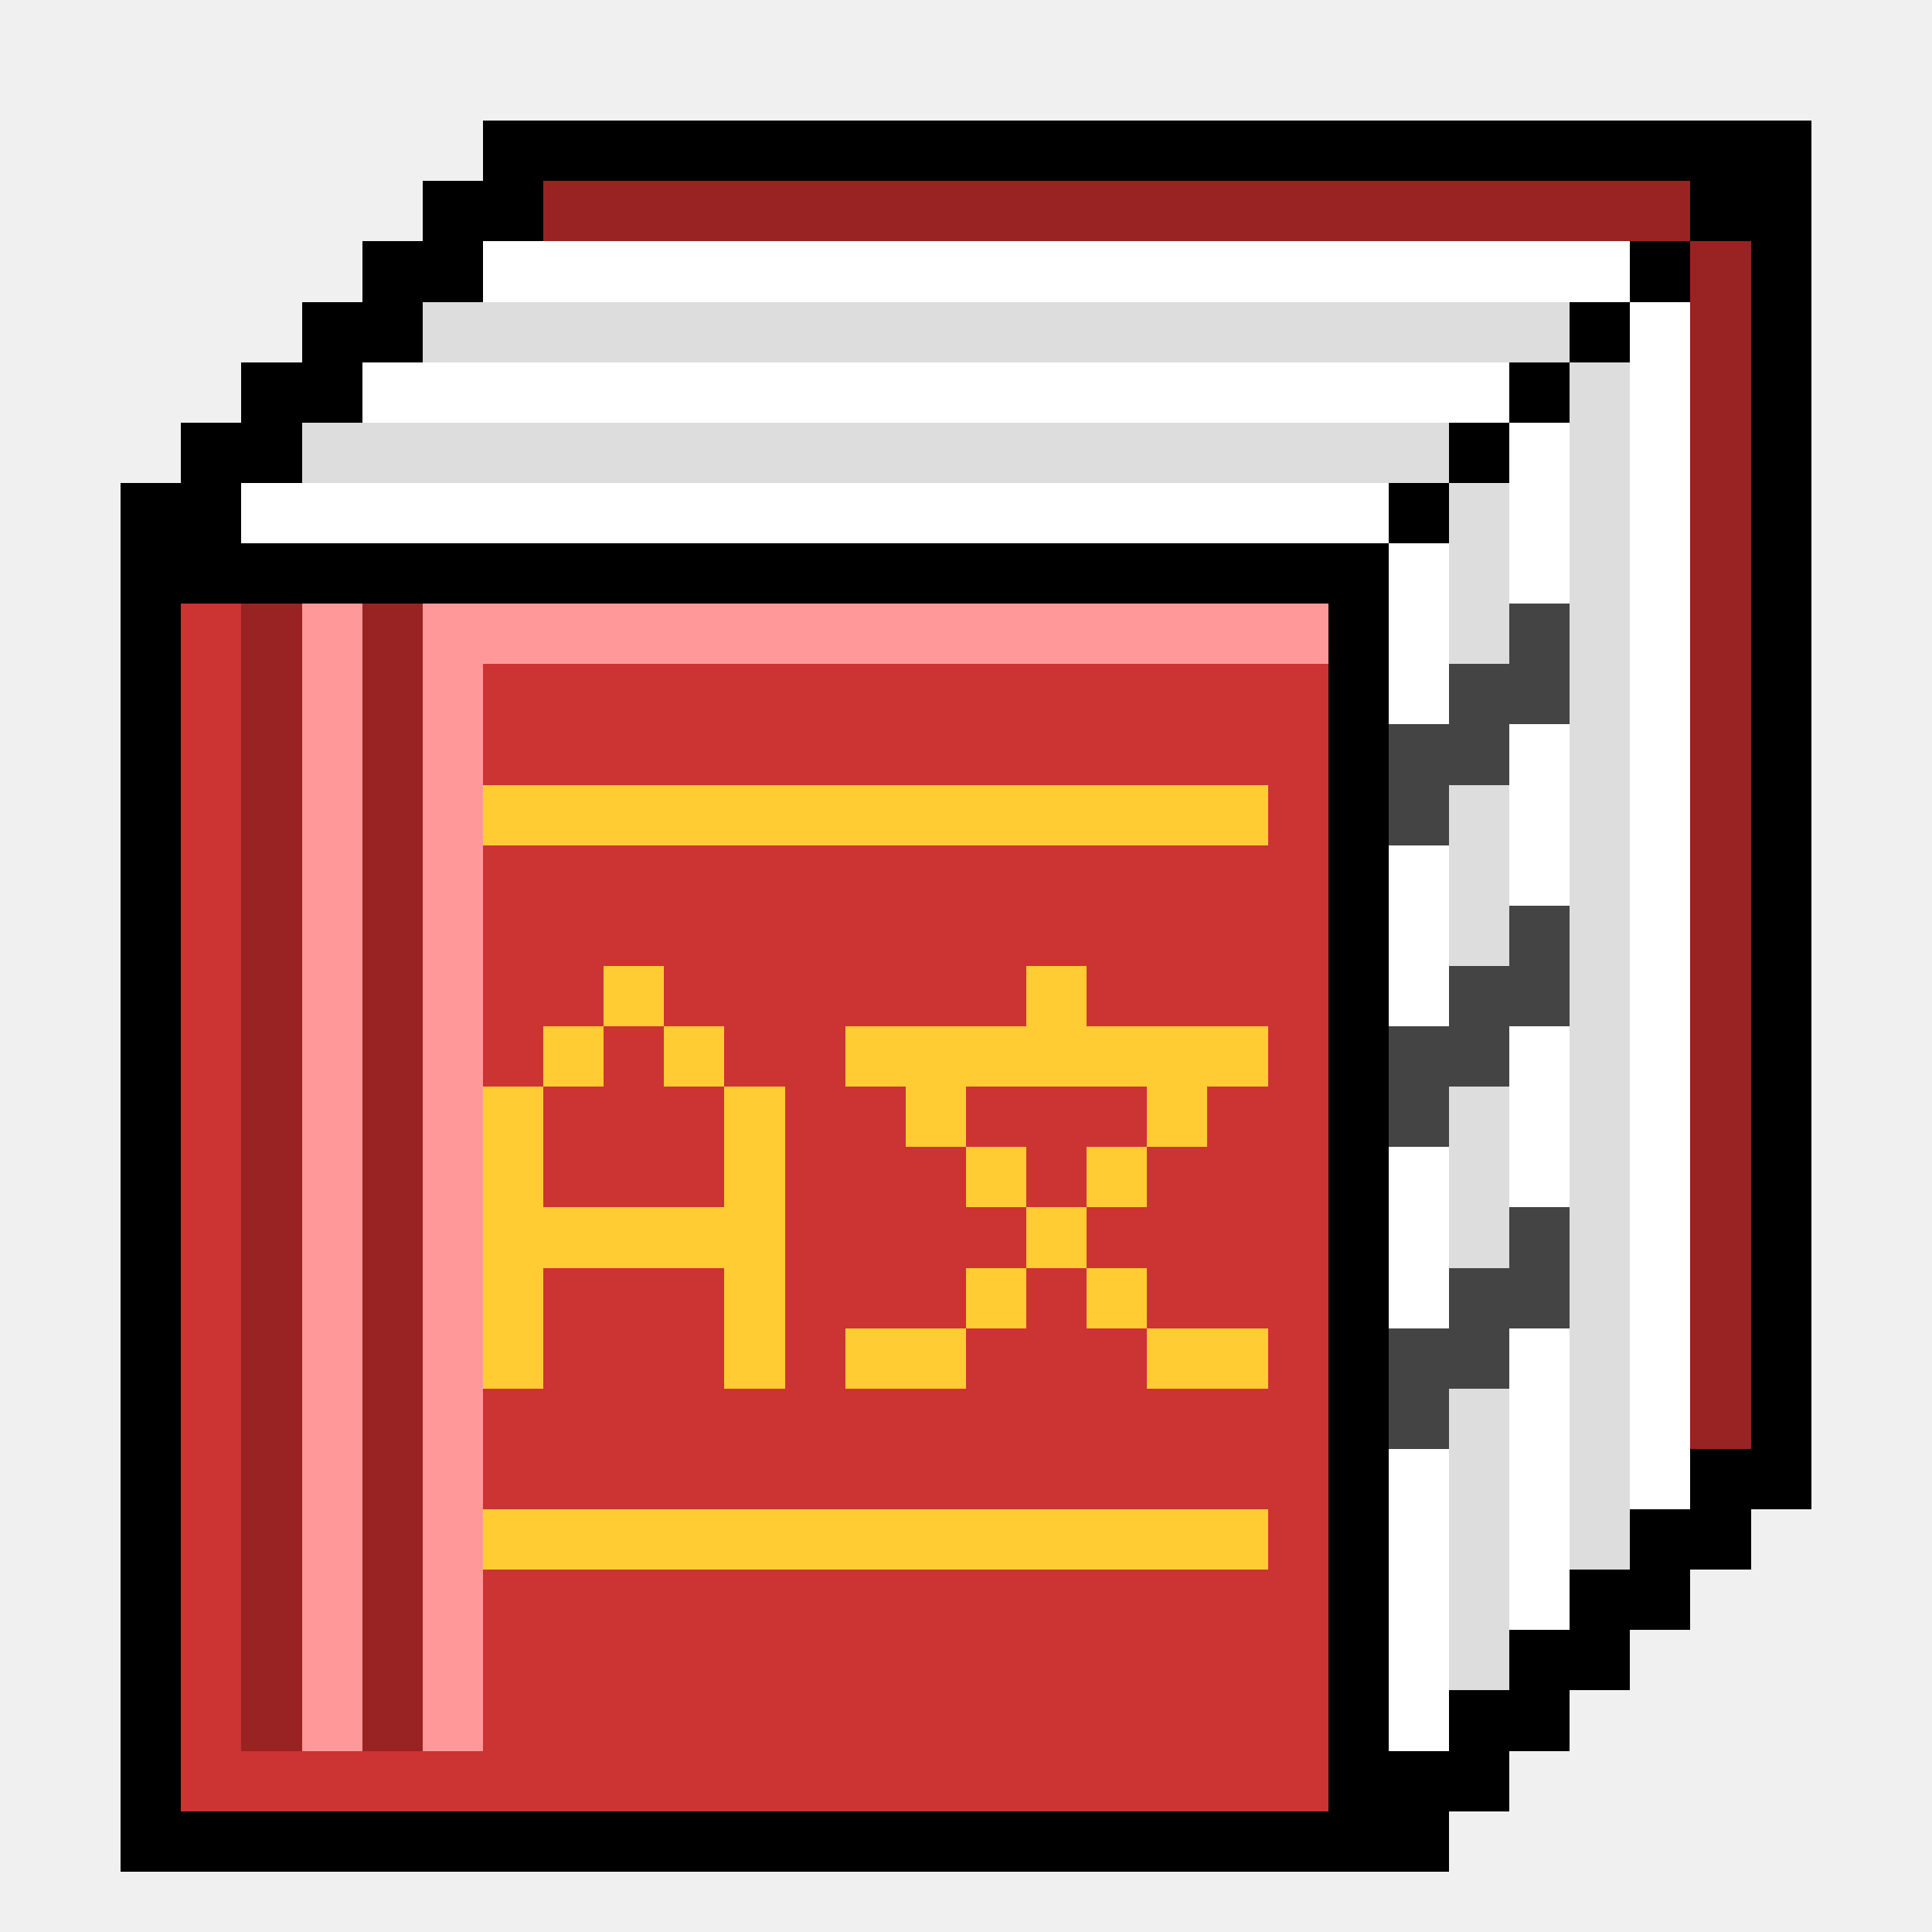
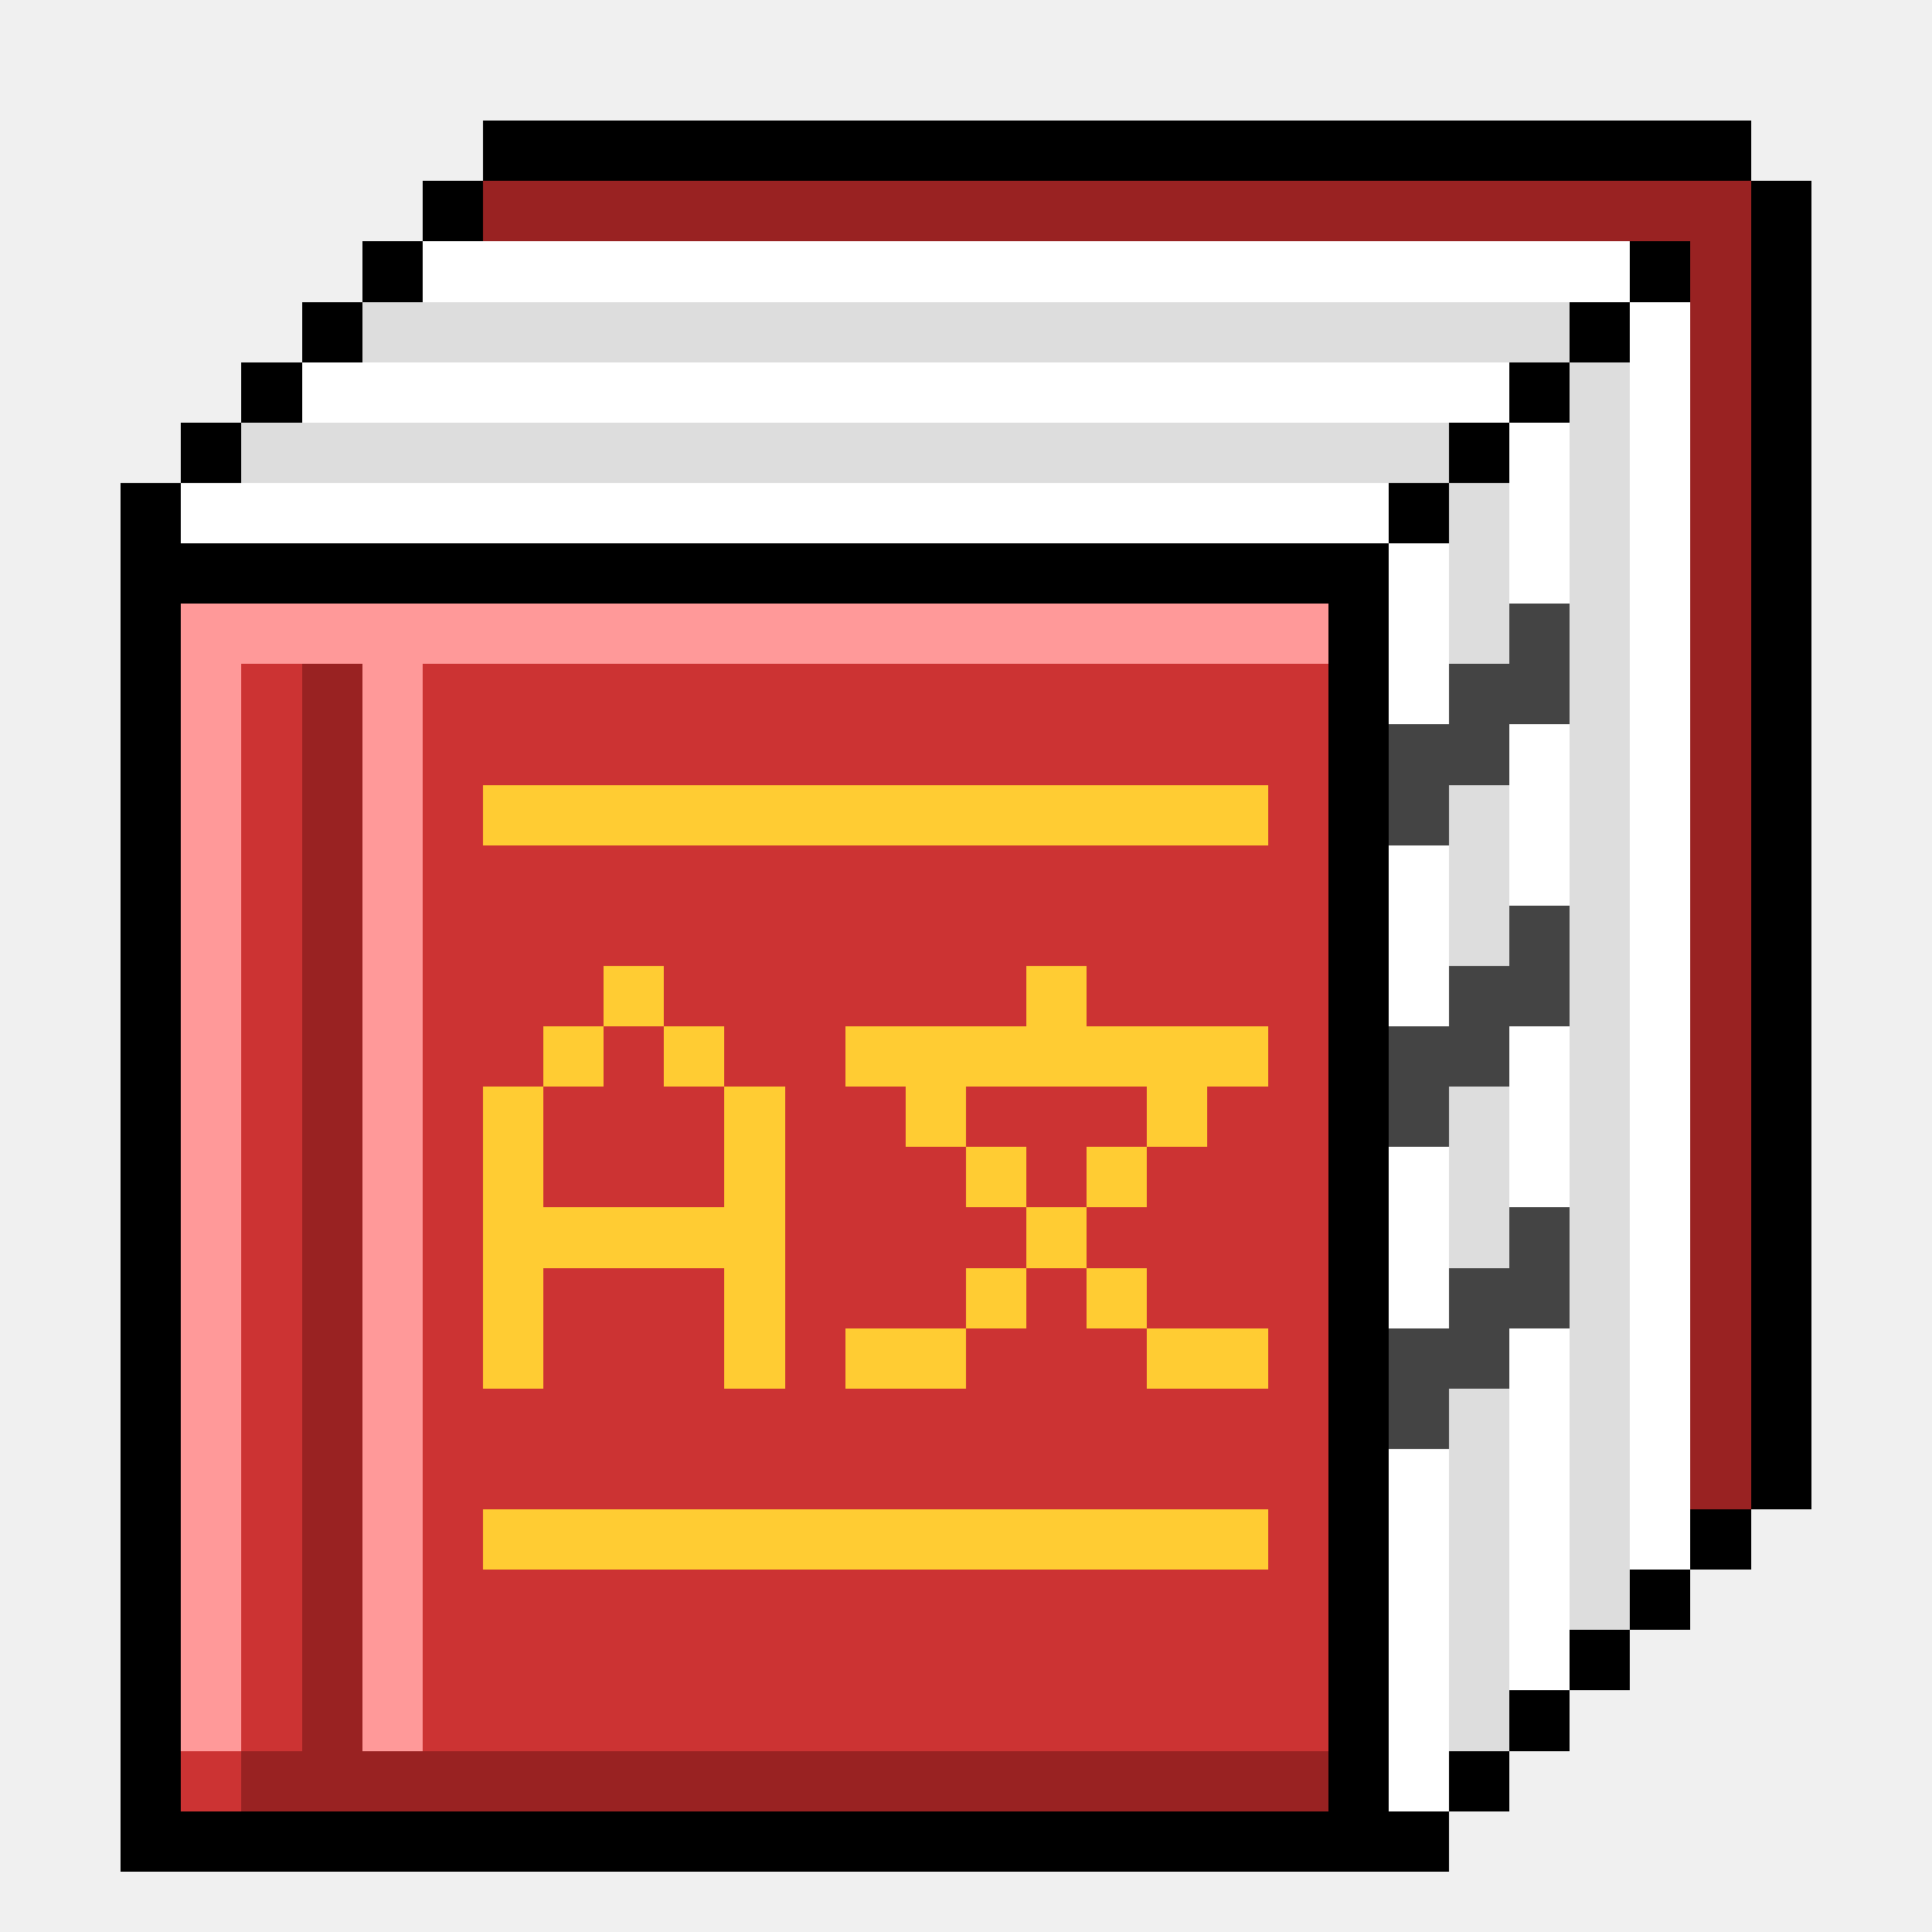
<svg xmlns="http://www.w3.org/2000/svg" width="32" height="32" viewBox="0 0 32 32" shape-rendering="crispEdges">
-   <path fill="#992222" d="M9 3h19v1h-19z M28 4h1v1h-1z M28 5h1v1h-1z M28 6h1v1h-1z M28 7h1v1h-1z M28 8h1v1h-1z M28 9h1v1h-1z M4 10h1v1h-1z M6 10h1v1h-1z M28 10h1v1h-1z M4 11h1v1h-1z M6 11h1v1h-1z M28 11h1v1h-1z M4 12h1v1h-1z M6 12h1v1h-1z M28 12h1v1h-1z M4 13h1v1h-1z M6 13h1v1h-1z M28 13h1v1h-1z M4 14h1v1h-1z M6 14h1v1h-1z M28 14h1v1h-1z M4 15h1v1h-1z M6 15h1v1h-1z M28 15h1v1h-1z M4 16h1v1h-1z M6 16h1v1h-1z M28 16h1v1h-1z M4 17h1v1h-1z M6 17h1v1h-1z M28 17h1v1h-1z M4 18h1v1h-1z M6 18h1v1h-1z M28 18h1v1h-1z M4 19h1v1h-1z M6 19h1v1h-1z M28 19h1v1h-1z M4 20h1v1h-1z M6 20h1v1h-1z M28 20h1v1h-1z M4 21h1v1h-1z M6 21h1v1h-1z M28 21h1v1h-1z M4 22h1v1h-1z M6 22h1v1h-1z M28 22h1v1h-1z M4 23h1v1h-1z M6 23h1v1h-1z M28 23h1v1h-1z M4 24h1v1h-1z M6 24h1v1h-1z M4 25h1v1h-1z M6 25h1v1h-1z M4 26h1v1h-1z M6 26h1v1h-1z M4 27h1v1h-1z M6 27h1v1h-1z M4 28h1v1h-1z M6 28h1v1h-1z" />
-   <path fill="#ffffff" d="M8 4h19v1h-19z M27 5h1v1h-1z M6 6h19v1h-19z M27 6h1v1h-1z M25 7h1v1h-1z M27 7h1v1h-1z M4 8h19v1h-19z M25 8h1v1h-1z M27 8h1v1h-1z M23 9h1v1h-1z M25 9h1v1h-1z M27 9h1v1h-1z M23 10h1v1h-1z M27 10h1v1h-1z M23 11h1v1h-1z M27 11h1v1h-1z M25 12h1v1h-1z M27 12h1v1h-1z M25 13h1v1h-1z M27 13h1v1h-1z M23 14h1v1h-1z M25 14h1v1h-1z M27 14h1v1h-1z M23 15h1v1h-1z M27 15h1v1h-1z M23 16h1v1h-1z M27 16h1v1h-1z M25 17h1v1h-1z M27 17h1v1h-1z M25 18h1v1h-1z M27 18h1v1h-1z M23 19h1v1h-1z M25 19h1v1h-1z M27 19h1v1h-1z M23 20h1v1h-1z M27 20h1v1h-1z M23 21h1v1h-1z M27 21h1v1h-1z M25 22h1v1h-1z M27 22h1v1h-1z M25 23h1v1h-1z M27 23h1v1h-1z M23 24h1v1h-1z M25 24h1v1h-1z M27 24h1v1h-1z M23 25h1v1h-1z M25 25h1v1h-1z M23 26h1v1h-1z M25 26h1v1h-1z M23 27h1v1h-1z M23 28h1v1h-1z" />
-   <path fill="#dddddd" d="M7 5h19v1h-19z M26 6h1v1h-1z M5 7h19v1h-19z M26 7h1v1h-1z M24 8h1v1h-1z M26 8h1v1h-1z M24 9h1v1h-1z M26 9h1v1h-1z M24 10h1v1h-1z M26 10h1v1h-1z M26 11h1v1h-1z M26 12h1v1h-1z M24 13h1v1h-1z M26 13h1v1h-1z M24 14h1v1h-1z M26 14h1v1h-1z M24 15h1v1h-1z M26 15h1v1h-1z M26 16h1v1h-1z M26 17h1v1h-1z M24 18h1v1h-1z M26 18h1v1h-1z M24 19h1v1h-1z M26 19h1v1h-1z M24 20h1v1h-1z M26 20h1v1h-1z M26 21h1v1h-1z M26 22h1v1h-1z M24 23h1v1h-1z M26 23h1v1h-1z M24 24h1v1h-1z M26 24h1v1h-1z M24 25h1v1h-1z M26 25h1v1h-1z M24 26h1v1h-1z M24 27h1v1h-1z" />
-   <path fill="#cc3333" d="M3 10h1v1h-1z M3 11h1v1h-1z M8 11h14v1h-14z M3 12h1v1h-1z M8 12h14v1h-14z M3 13h1v1h-1z M21 13h1v1h-1z M3 14h1v1h-1z M8 14h14v1h-14z M3 15h1v1h-1z M8 15h14v1h-14z M3 16h1v1h-1z M8 16h2v1h-2z M11 16h6v1h-6z M18 16h4v1h-4z M3 17h1v1h-1z M8 17h1v1h-1z M10 17h1v1h-1z M12 17h2v1h-2z M21 17h1v1h-1z M3 18h1v1h-1z M9 18h3v1h-3z M13 18h2v1h-2z M16 18h3v1h-3z M20 18h2v1h-2z M3 19h1v1h-1z M9 19h3v1h-3z M13 19h3v1h-3z M17 19h1v1h-1z M19 19h3v1h-3z M3 20h1v1h-1z M13 20h4v1h-4z M18 20h4v1h-4z M3 21h1v1h-1z M9 21h3v1h-3z M13 21h3v1h-3z M17 21h1v1h-1z M19 21h3v1h-3z M3 22h1v1h-1z M9 22h3v1h-3z M13 22h1v1h-1z M16 22h3v1h-3z M21 22h1v1h-1z M3 23h1v1h-1z M8 23h14v1h-14z M3 24h1v1h-1z M8 24h14v1h-14z M3 25h1v1h-1z M21 25h1v1h-1z M3 26h1v1h-1z M8 26h14v1h-14z M3 27h1v1h-1z M8 27h14v1h-14z M3 28h1v1h-1z M8 28h14v1h-14z M3 29h19v1h-19z" />
-   <path fill="#ff9999" d="M5 10h1v1h-1z M7 10h15v1h-15z M5 11h1v1h-1z M7 11h1v1h-1z M5 12h1v1h-1z M7 12h1v1h-1z M5 13h1v1h-1z M7 13h1v1h-1z M5 14h1v1h-1z M7 14h1v1h-1z M5 15h1v1h-1z M7 15h1v1h-1z M5 16h1v1h-1z M7 16h1v1h-1z M5 17h1v1h-1z M7 17h1v1h-1z M5 18h1v1h-1z M7 18h1v1h-1z M5 19h1v1h-1z M7 19h1v1h-1z M5 20h1v1h-1z M7 20h1v1h-1z M5 21h1v1h-1z M7 21h1v1h-1z M5 22h1v1h-1z M7 22h1v1h-1z M5 23h1v1h-1z M7 23h1v1h-1z M5 24h1v1h-1z M7 24h1v1h-1z M5 25h1v1h-1z M7 25h1v1h-1z M5 26h1v1h-1z M7 26h1v1h-1z M5 27h1v1h-1z M7 27h1v1h-1z M5 28h1v1h-1z M7 28h1v1h-1z" />
+   <path fill="#992222" d="M8 3h21v1h-21z M28 4h1v1h-1z M28 5h1v1h-1z M28 6h1v1h-1z M28 7h1v1h-1z M28 8h1v1h-1z M28 9h1v1h-1z M28 10h1v1h-1z M5 11h1v1h-1z M28 11h1v1h-1z M5 12h1v1h-1z M28 12h1v1h-1z M5 13h1v1h-1z M28 13h1v1h-1z M5 14h1v1h-1z M28 14h1v1h-1z M5 15h1v1h-1z M28 15h1v1h-1z M5 16h1v1h-1z M28 16h1v1h-1z M5 17h1v1h-1z M28 17h1v1h-1z M5 18h1v1h-1z M28 18h1v1h-1z M5 19h1v1h-1z M28 19h1v1h-1z M5 20h1v1h-1z M28 20h1v1h-1z M5 21h1v1h-1z M28 21h1v1h-1z M5 22h1v1h-1z M28 22h1v1h-1z M5 23h1v1h-1z M28 23h1v1h-1z M5 24h1v1h-1z M28 24h1v1h-1z M5 25h1v1h-1z M5 26h1v1h-1z M5 27h1v1h-1z M5 28h1v1h-1z M4 29h18v1h-18z" />
+   <path fill="#ffffff" d="M7 4h20v1h-20z M27 5h1v1h-1z M5 6h20v1h-20z M27 6h1v1h-1z M25 7h1v1h-1z M27 7h1v1h-1z M3 8h20v1h-20z M25 8h1v1h-1z M27 8h1v1h-1z M23 9h1v1h-1z M25 9h1v1h-1z M27 9h1v1h-1z M23 10h1v1h-1z M27 10h1v1h-1z M23 11h1v1h-1z M27 11h1v1h-1z M25 12h1v1h-1z M27 12h1v1h-1z M25 13h1v1h-1z M27 13h1v1h-1z M23 14h1v1h-1z M25 14h1v1h-1z M27 14h1v1h-1z M23 15h1v1h-1z M27 15h1v1h-1z M23 16h1v1h-1z M27 16h1v1h-1z M25 17h1v1h-1z M27 17h1v1h-1z M25 18h1v1h-1z M27 18h1v1h-1z M23 19h1v1h-1z M25 19h1v1h-1z M27 19h1v1h-1z M23 20h1v1h-1z M27 20h1v1h-1z M23 21h1v1h-1z M27 21h1v1h-1z M25 22h1v1h-1z M27 22h1v1h-1z M25 23h1v1h-1z M27 23h1v1h-1z M23 24h1v1h-1z M25 24h1v1h-1z M27 24h1v1h-1z M23 25h1v1h-1z M25 25h1v1h-1z M27 25h1v1h-1z M23 26h1v1h-1z M25 26h1v1h-1z M23 27h1v1h-1z M25 27h1v1h-1z M23 28h1v1h-1z M23 29h1v1h-1z" />
+   <path fill="#dddddd" d="M6 5h20v1h-20z M26 6h1v1h-1z M4 7h20v1h-20z M26 7h1v1h-1z M24 8h1v1h-1z M26 8h1v1h-1z M24 9h1v1h-1z M26 9h1v1h-1z M24 10h1v1h-1z M26 10h1v1h-1z M26 11h1v1h-1z M26 12h1v1h-1z M24 13h1v1h-1z M26 13h1v1h-1z M24 14h1v1h-1z M26 14h1v1h-1z M24 15h1v1h-1z M26 15h1v1h-1z M26 16h1v1h-1z M26 17h1v1h-1z M24 18h1v1h-1z M26 18h1v1h-1z M24 19h1v1h-1z M26 19h1v1h-1z M24 20h1v1h-1z M26 20h1v1h-1z M26 21h1v1h-1z M26 22h1v1h-1z M24 23h1v1h-1z M26 23h1v1h-1z M24 24h1v1h-1z M26 24h1v1h-1z M24 25h1v1h-1z M26 25h1v1h-1z M24 26h1v1h-1z M26 26h1v1h-1z M24 27h1v1h-1z M24 28h1v1h-1z" />
+   <path fill="#ff9999" d="M3 10h19v1h-19z M3 11h1v1h-1z M6 11h1v1h-1z M3 12h1v1h-1z M6 12h1v1h-1z M3 13h1v1h-1z M6 13h1v1h-1z M3 14h1v1h-1z M6 14h1v1h-1z M3 15h1v1h-1z M6 15h1v1h-1z M3 16h1v1h-1z M6 16h1v1h-1z M3 17h1v1h-1z M6 17h1v1h-1z M3 18h1v1h-1z M6 18h1v1h-1z M3 19h1v1h-1z M6 19h1v1h-1z M3 20h1v1h-1z M6 20h1v1h-1z M3 21h1v1h-1z M6 21h1v1h-1z M3 22h1v1h-1z M6 22h1v1h-1z M3 23h1v1h-1z M6 23h1v1h-1z M3 24h1v1h-1z M6 24h1v1h-1z M3 25h1v1h-1z M6 25h1v1h-1z M3 26h1v1h-1z M6 26h1v1h-1z M3 27h1v1h-1z M6 27h1v1h-1z M3 28h1v1h-1z M6 28h1v1h-1z" />
  <path fill="#444444" d="M25 10h1v1h-1z M24 11h2v1h-2z M23 12h2v1h-2z M23 13h1v1h-1z M25 15h1v1h-1z M24 16h2v1h-2z M23 17h2v1h-2z M23 18h1v1h-1z M25 20h1v1h-1z M24 21h2v1h-2z M23 22h2v1h-2z M23 23h1v1h-1z" />
+   <path fill="#cc3333" d="M4 11h1v1h-1z M7 11h15v1h-15z M4 12h1v1h-1z M7 12h15v1h-15z M4 13h1v1h-1z M7 13h1v1h-1z M21 13h1v1h-1z M4 14h1v1h-1z M7 14h15v1h-15z M4 15h1v1h-1z M7 15h15v1h-15z M4 16h1v1h-1z M7 16h3v1h-3z M11 16h6v1h-6z M18 16h4v1h-4z M4 17h1v1h-1z M7 17h2v1h-2z M10 17h1v1h-1z M12 17h2v1h-2z M21 17h1v1h-1z M4 18h1v1h-1z M7 18h1v1h-1z M9 18h3v1h-3z M13 18h2v1h-2z M16 18h3v1h-3z M20 18h2v1h-2z M4 19h1v1h-1z M7 19h1v1h-1z M9 19h3v1h-3z M13 19h3v1h-3z M17 19h1v1h-1z M19 19h3v1h-3z M4 20h1v1h-1z M7 20h1v1h-1z M13 20h4v1h-4z M18 20h4v1h-4z M4 21h1v1h-1z M7 21h1v1h-1z M9 21h3v1h-3z M13 21h3v1h-3z M17 21h1v1h-1z M19 21h3v1h-3z M4 22h1v1h-1z M7 22h1v1h-1z M9 22h3v1h-3z M13 22h1v1h-1z M16 22h3v1h-3z M21 22h1v1h-1z M4 23h1v1h-1z M7 23h15v1h-15z M4 24h1v1h-1z M7 24h15v1h-15z M4 25h1v1h-1z M7 25h1v1h-1z M21 25h1v1h-1z M4 26h1v1h-1z M7 26h15v1h-15z M4 27h1v1h-1z M7 27h15v1h-15z M4 28h1v1h-1z M7 28h15v1h-15z M3 29h1v1h-1z" />
  <path fill="#ffcc33" d="M8 13h13v1h-13z M10 16h1v1h-1z M17 16h1v1h-1z M9 17h1v1h-1z M11 17h1v1h-1z M14 17h7v1h-7z M8 18h1v1h-1z M12 18h1v1h-1z M15 18h1v1h-1z M19 18h1v1h-1z M8 19h1v1h-1z M12 19h1v1h-1z M16 19h1v1h-1z M18 19h1v1h-1z M8 20h5v1h-5z M17 20h1v1h-1z M8 21h1v1h-1z M12 21h1v1h-1z M16 21h1v1h-1z M18 21h1v1h-1z M8 22h1v1h-1z M12 22h1v1h-1z M14 22h2v1h-2z M19 22h2v1h-2z M8 25h13v1h-13z" />
-   <path fill="#000000" d="M8 2h22v1h-22z M7 3h2v1h-2z M28 3h2v1h-2z M6 4h2v1h-2z M27 4h1v1h-1z M29 4h1v1h-1z M5 5h2v1h-2z M26 5h1v1h-1z M29 5h1v1h-1z M4 6h2v1h-2z M25 6h1v1h-1z M29 6h1v1h-1z M3 7h2v1h-2z M24 7h1v1h-1z M29 7h1v1h-1z M2 8h2v1h-2z M23 8h1v1h-1z M29 8h1v1h-1z M2 9h21v1h-21z M29 9h1v1h-1z M2 10h1v1h-1z M22 10h1v1h-1z M29 10h1v1h-1z M2 11h1v1h-1z M22 11h1v1h-1z M29 11h1v1h-1z M2 12h1v1h-1z M22 12h1v1h-1z M29 12h1v1h-1z M2 13h1v1h-1z M22 13h1v1h-1z M29 13h1v1h-1z M2 14h1v1h-1z M22 14h1v1h-1z M29 14h1v1h-1z M2 15h1v1h-1z M22 15h1v1h-1z M29 15h1v1h-1z M2 16h1v1h-1z M22 16h1v1h-1z M29 16h1v1h-1z M2 17h1v1h-1z M22 17h1v1h-1z M29 17h1v1h-1z M2 18h1v1h-1z M22 18h1v1h-1z M29 18h1v1h-1z M2 19h1v1h-1z M22 19h1v1h-1z M29 19h1v1h-1z M2 20h1v1h-1z M22 20h1v1h-1z M29 20h1v1h-1z M2 21h1v1h-1z M22 21h1v1h-1z M29 21h1v1h-1z M2 22h1v1h-1z M22 22h1v1h-1z M29 22h1v1h-1z M2 23h1v1h-1z M22 23h1v1h-1z M29 23h1v1h-1z M2 24h1v1h-1z M22 24h1v1h-1z M28 24h2v1h-2z M2 25h1v1h-1z M22 25h1v1h-1z M27 25h2v1h-2z M2 26h1v1h-1z M22 26h1v1h-1z M26 26h2v1h-2z M2 27h1v1h-1z M22 27h1v1h-1z M25 27h2v1h-2z M2 28h1v1h-1z M22 28h1v1h-1z M24 28h2v1h-2z M2 29h1v1h-1z M22 29h3v1h-3z M2 30h22v1h-22z" />
+   <path fill="#000000" d="M8 2h21v1h-21z M7 3h1v1h-1z M29 3h1v1h-1z M6 4h1v1h-1z M27 4h1v1h-1z M29 4h1v1h-1z M5 5h1v1h-1z M26 5h1v1h-1z M29 5h1v1h-1z M4 6h1v1h-1z M25 6h1v1h-1z M29 6h1v1h-1z M3 7h1v1h-1z M24 7h1v1h-1z M29 7h1v1h-1z M2 8h1v1h-1z M23 8h1v1h-1z M29 8h1v1h-1z M2 9h21v1h-21z M29 9h1v1h-1z M2 10h1v1h-1z M22 10h1v1h-1z M29 10h1v1h-1z M2 11h1v1h-1z M22 11h1v1h-1z M29 11h1v1h-1z M2 12h1v1h-1z M22 12h1v1h-1z M29 12h1v1h-1z M2 13h1v1h-1z M22 13h1v1h-1z M29 13h1v1h-1z M2 14h1v1h-1z M22 14h1v1h-1z M29 14h1v1h-1z M2 15h1v1h-1z M22 15h1v1h-1z M29 15h1v1h-1z M2 16h1v1h-1z M22 16h1v1h-1z M29 16h1v1h-1z M2 17h1v1h-1z M22 17h1v1h-1z M29 17h1v1h-1z M2 18h1v1h-1z M22 18h1v1h-1z M29 18h1v1h-1z M2 19h1v1h-1z M22 19h1v1h-1z M29 19h1v1h-1z M2 20h1v1h-1z M22 20h1v1h-1z M29 20h1v1h-1z M2 21h1v1h-1z M22 21h1v1h-1z M29 21h1v1h-1z M2 22h1v1h-1z M22 22h1v1h-1z M29 22h1v1h-1z M2 23h1v1h-1z M22 23h1v1h-1z M29 23h1v1h-1z M2 24h1v1h-1z M22 24h1v1h-1z M29 24h1v1h-1z M2 25h1v1h-1z M22 25h1v1h-1z M28 25h1v1h-1z M2 26h1v1h-1z M22 26h1v1h-1z M27 26h1v1h-1z M2 27h1v1h-1z M22 27h1v1h-1z M26 27h1v1h-1z M2 28h1v1h-1z M22 28h1v1h-1z M25 28h1v1h-1z M2 29h1v1h-1z M22 29h1v1h-1z M24 29h1v1h-1z M2 30h22v1h-22z" />
</svg>
